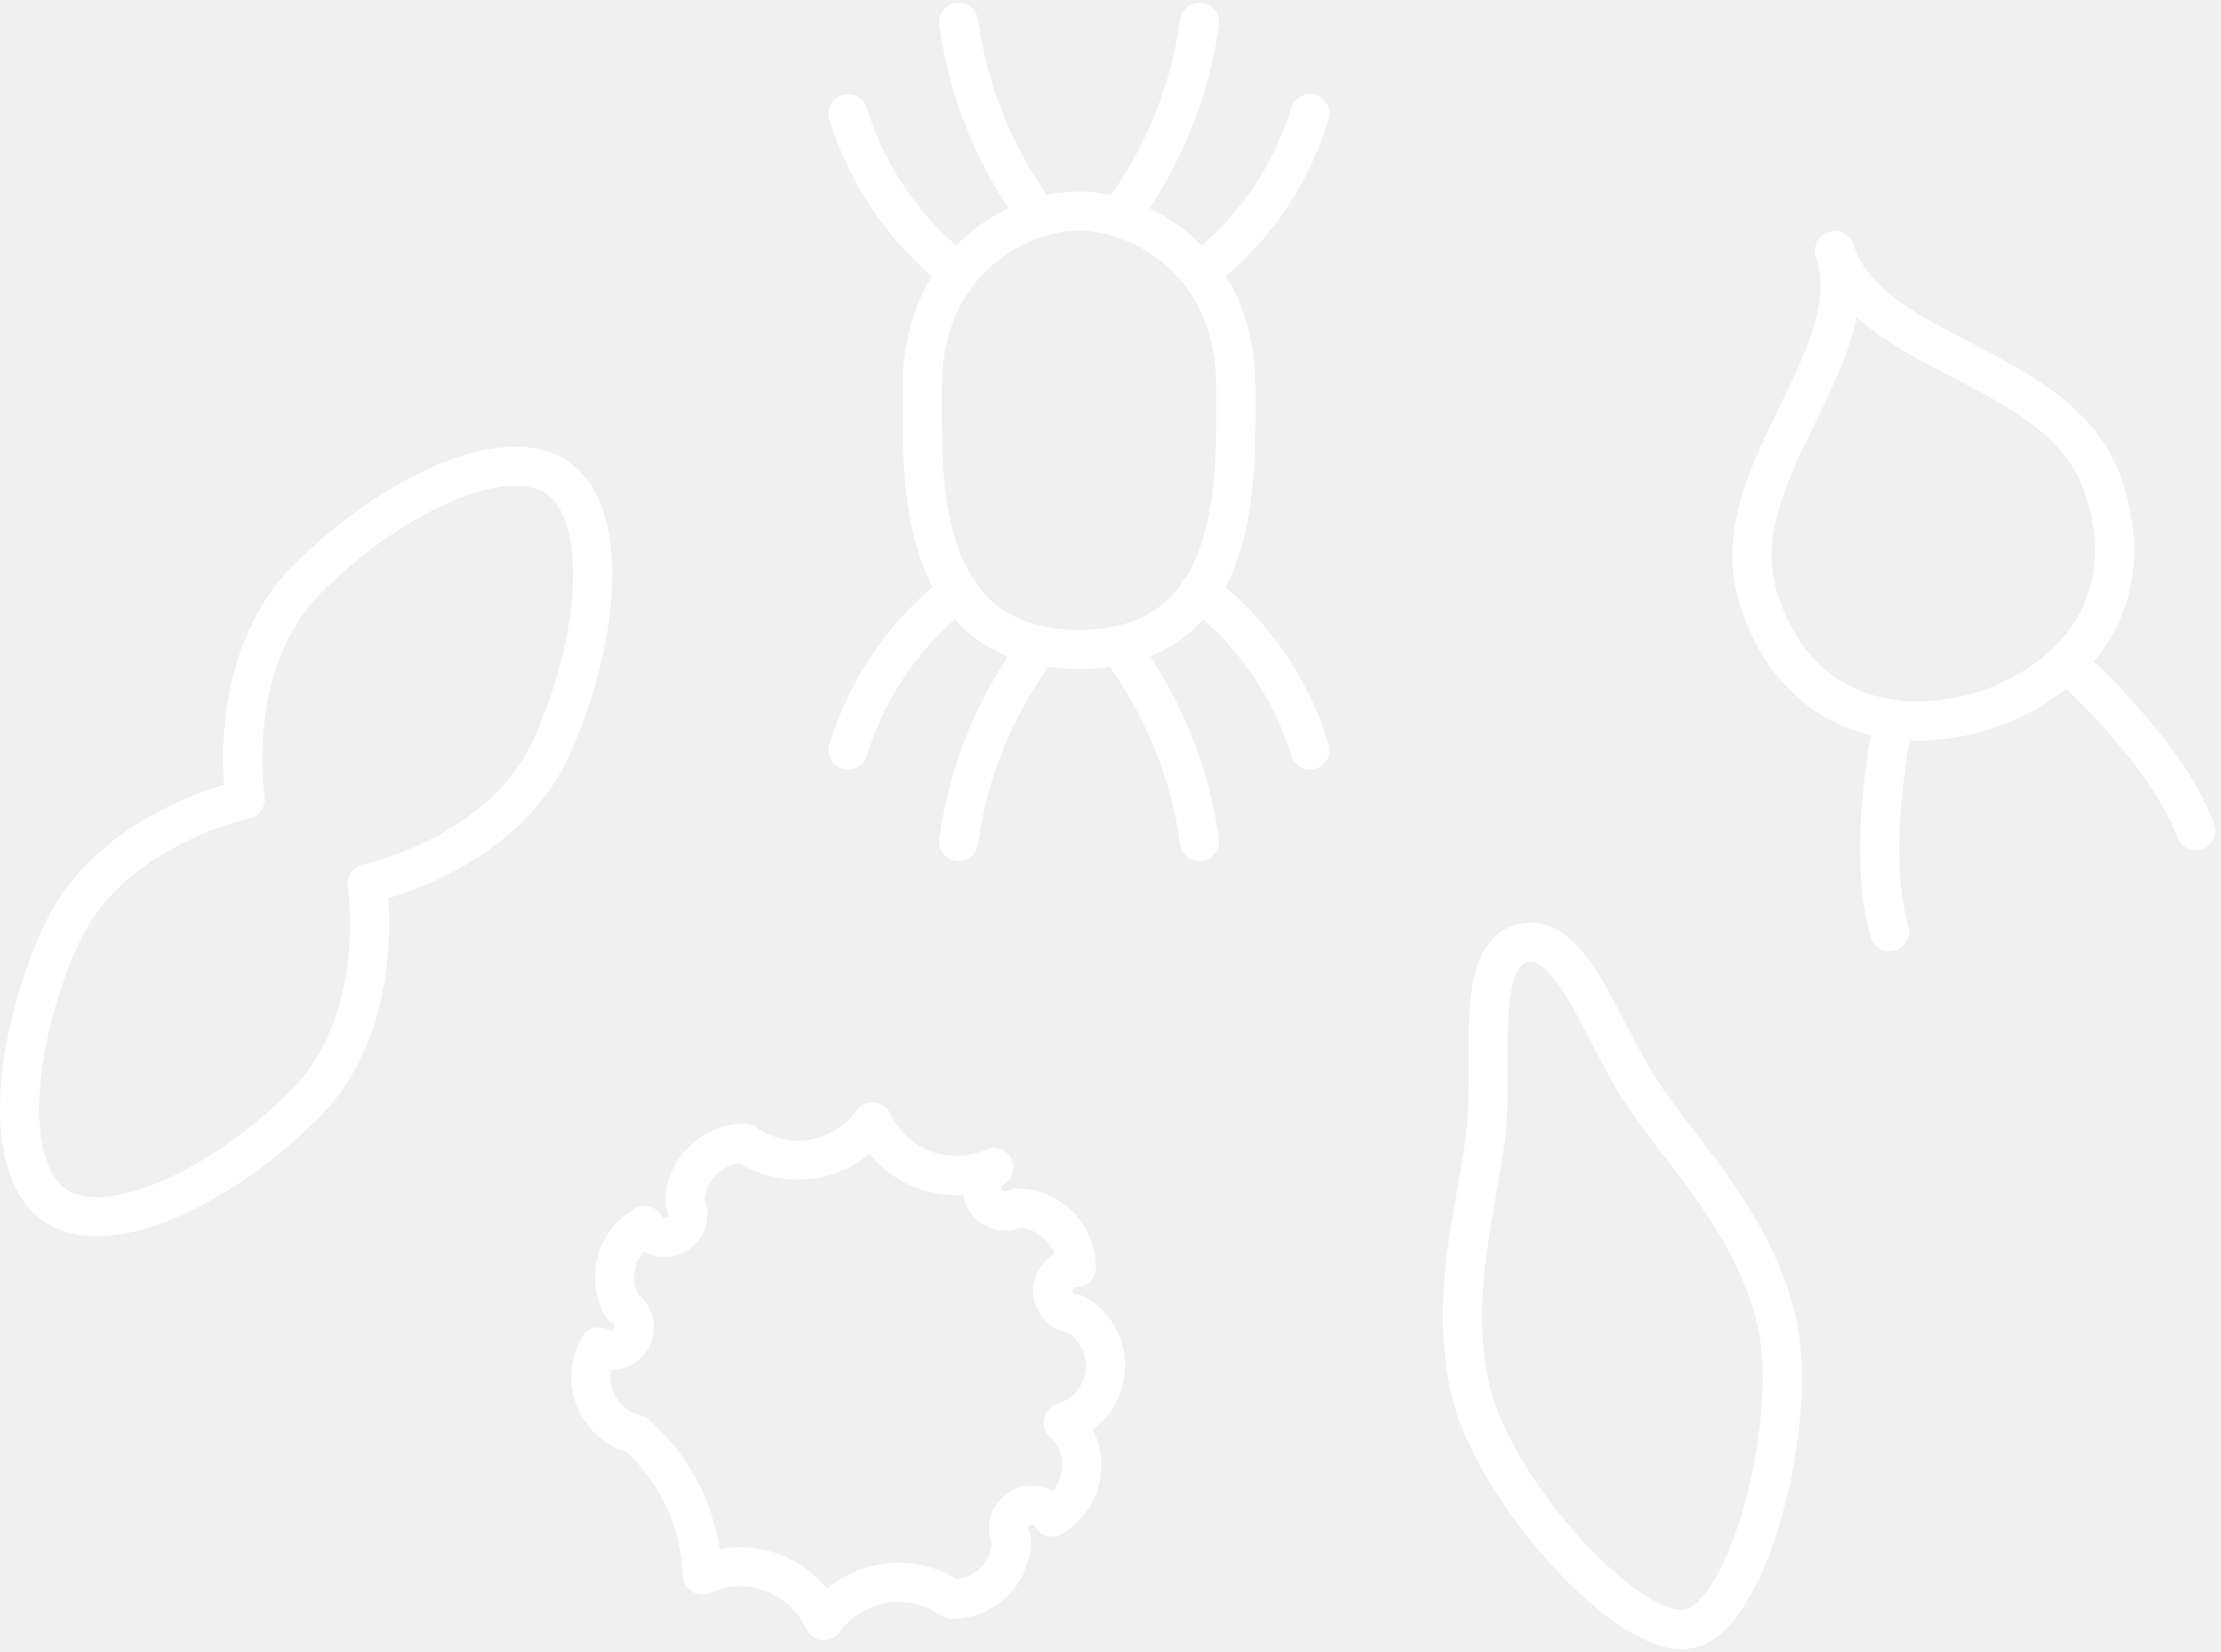
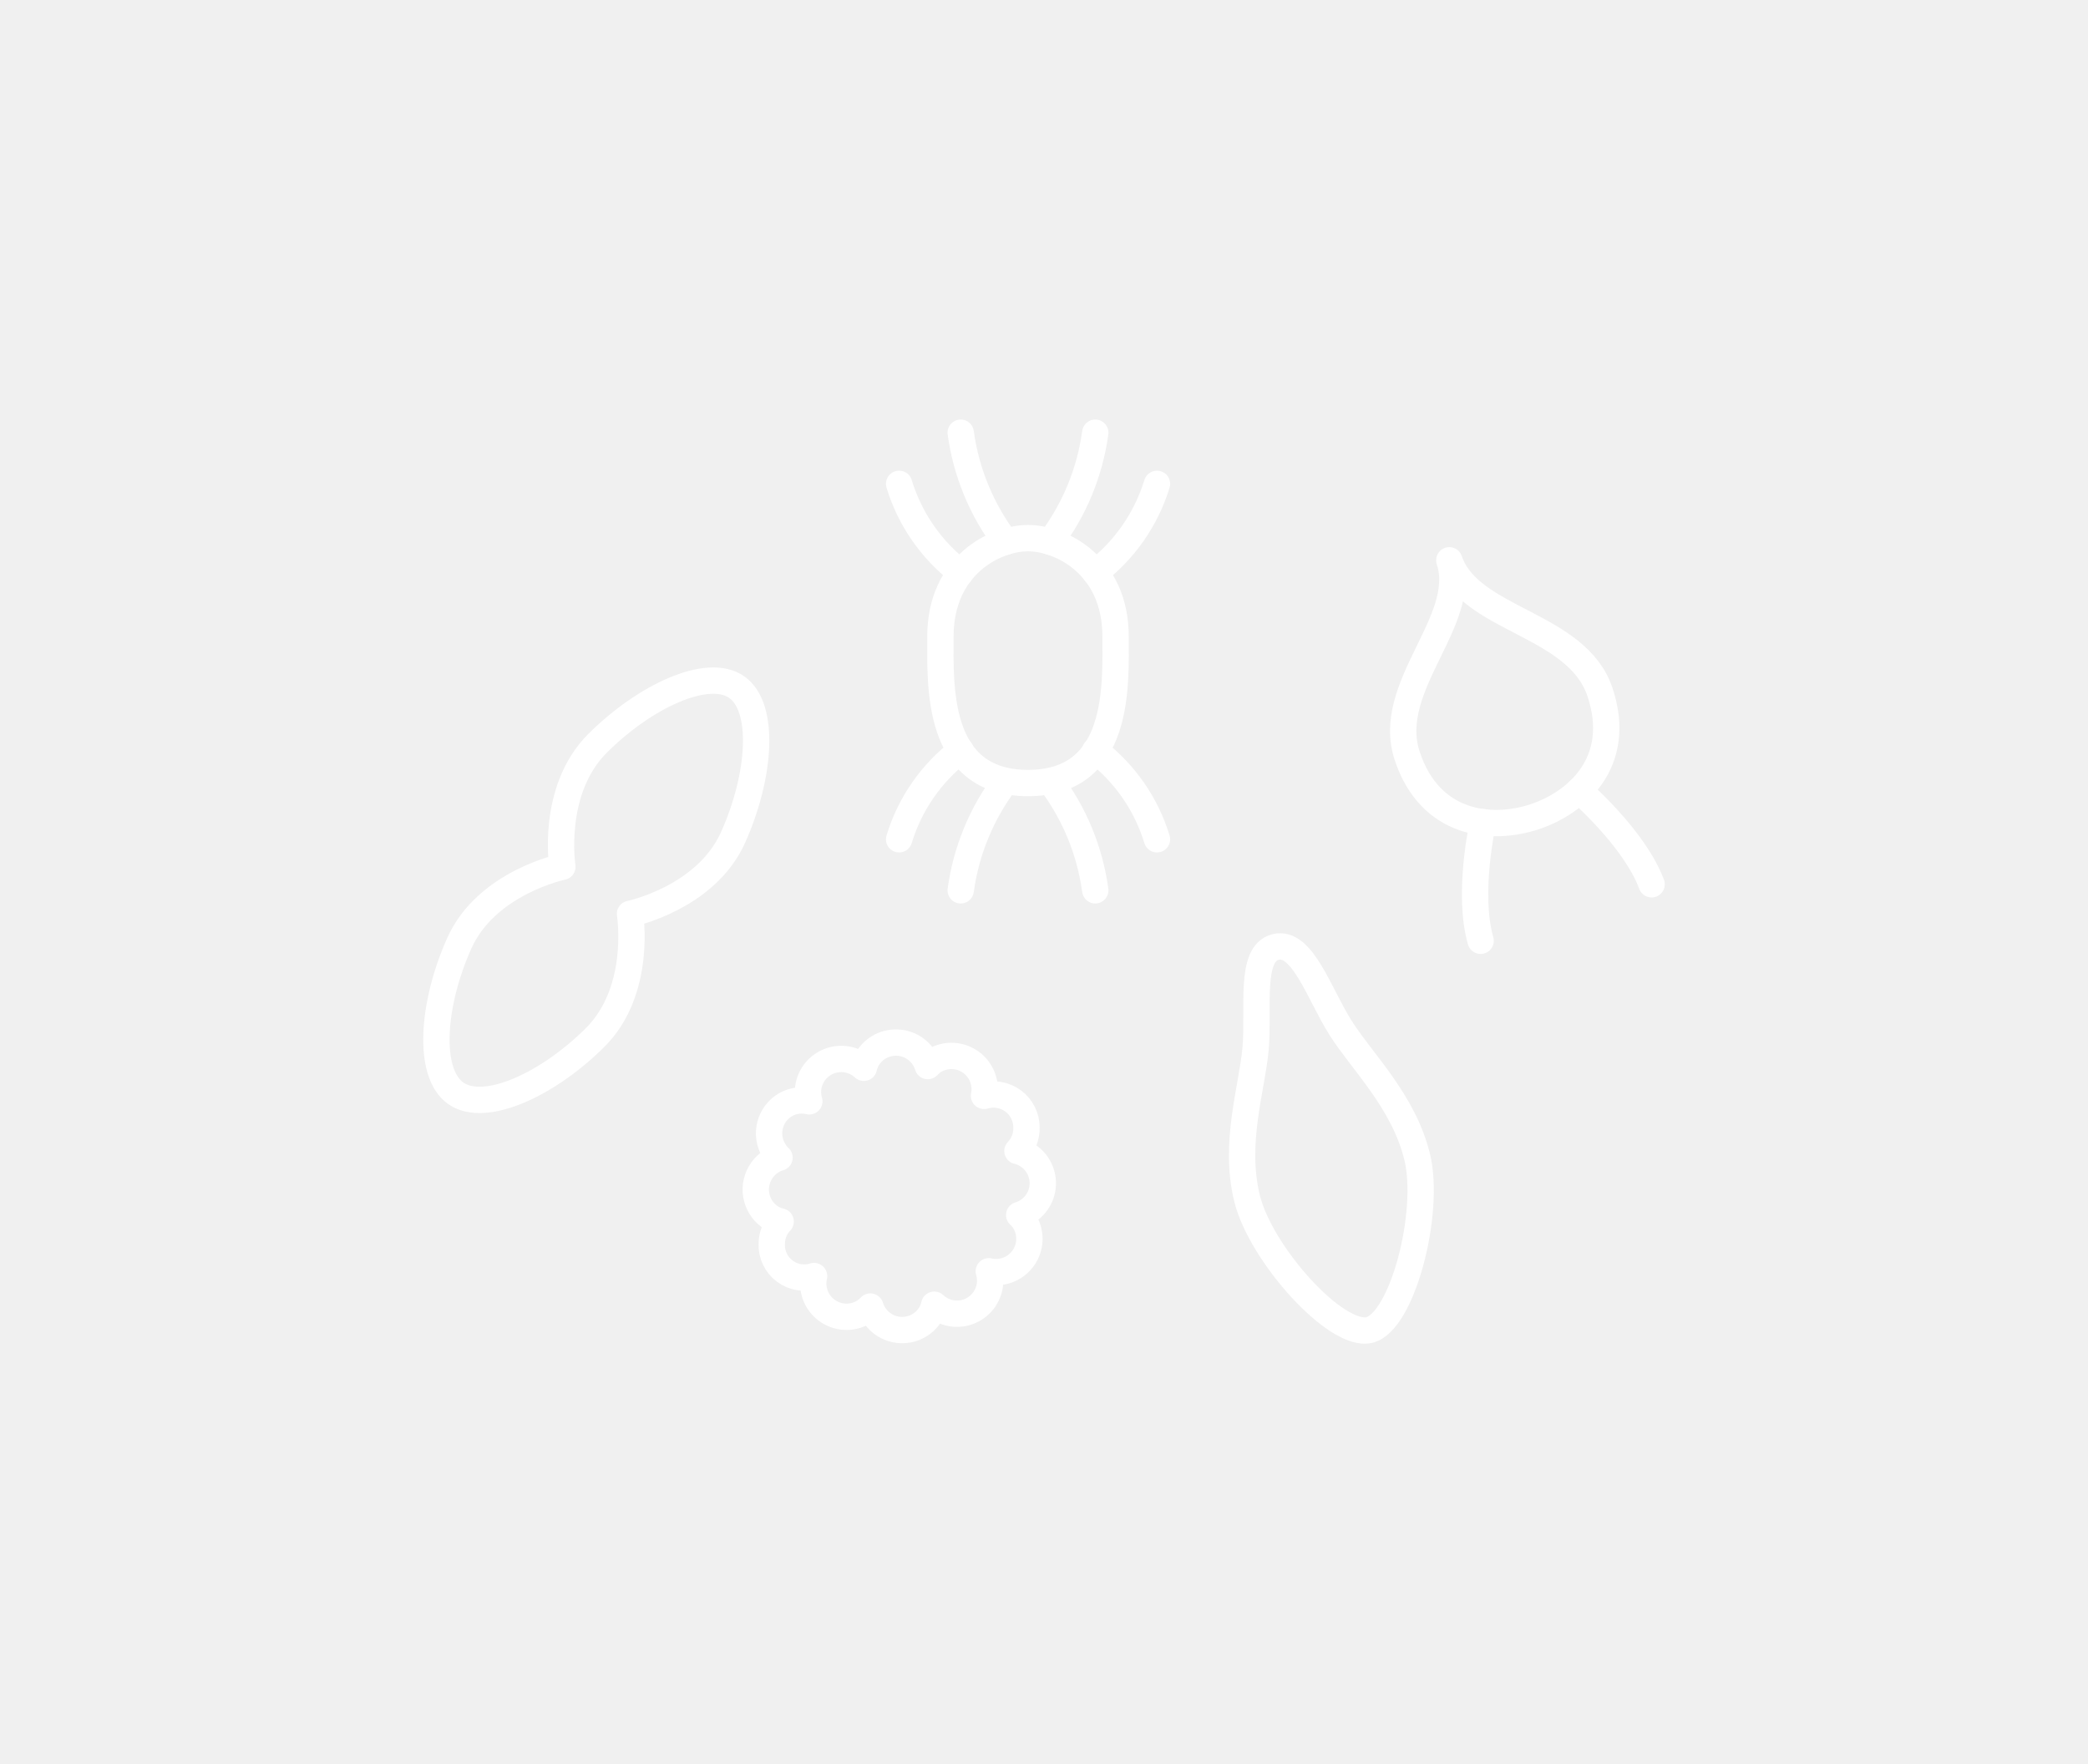
- <svg xmlns="http://www.w3.org/2000/svg" width="99.265" height="73.85" viewBox="0 0 99.265 73.85">
+ <svg xmlns="http://www.w3.org/2000/svg" viewBox="0 0 180 152">
  <defs>
-     <style>
-             .prefix__cls-1{fill:none;stroke:#fff;stroke-linecap:round;stroke-linejoin:round;stroke-width:1.75px}
-         </style>
+     <style>.cls-1,.cls-2{fill:none;}.cls-2{stroke:#fff;stroke-linecap:round;stroke-linejoin:round;stroke-width:2.27px;}</style>
  </defs>
-   <g id="prefix__phytoplankton" transform="translate(-687.34 -803.234)">
-     <path id="prefix__패스_832" d="M743.124 833.849c7.4 0 7.01-7.822 7.01-11.716 0-5.744-4.414-7.886-7.01-7.886s-7.01 2.142-7.01 7.886c0 3.894-.39 11.716 7.01 11.716z" class="prefix__cls-1" data-name="패스 832" transform="translate(-7.557 -1.581)" />
-     <path id="prefix__패스_833" d="M741.645 812.956a18.72 18.72 0 01-3.6-8.727" class="prefix__cls-1" data-name="패스 833" transform="translate(-7.862)" />
-     <path id="prefix__패스_834" d="M746.556 812.956a18.715 18.715 0 003.6-8.727" class="prefix__cls-1" data-name="패스 834" transform="translate(-9.205)" />
-     <path id="prefix__패스_835" d="M737.117 816.185a14.127 14.127 0 01-4.932-7.1" class="prefix__cls-1" data-name="패스 835" transform="translate(-6.938 -.766)" />
-     <path id="prefix__패스_836" d="M750.834 816.185a14.126 14.126 0 004.933-7.1" class="prefix__cls-1" data-name="패스 836" transform="translate(-9.88 -.766)" />
-     <path id="prefix__패스_837" d="M741.645 837.351a18.72 18.72 0 00-3.6 8.727" class="prefix__cls-1" data-name="패스 837" transform="translate(-7.862 -5.226)" />
-     <path id="prefix__패스_838" d="M746.556 837.351a18.715 18.715 0 013.6 8.727" class="prefix__cls-1" data-name="패스 838" transform="translate(-9.205 -5.226)" />
-     <path id="prefix__패스_839" d="M737.117 834.427a14.127 14.127 0 00-4.932 7.1" class="prefix__cls-1" data-name="패스 839" transform="translate(-6.938 -4.765)" />
-     <path id="prefix__패스_840" d="M750.834 834.427a14.126 14.126 0 014.933 7.1" class="prefix__cls-1" data-name="패스 840" transform="translate(-9.88 -4.765)" />
-     <path id="prefix__패스_841" d="M698.3 842.689s-6.07 1.249-8.257 6.128-2.576 10.409-.254 12.013 7.358-.715 11.147-4.487 2.811-9.892 2.811-9.892 6.07-1.249 8.257-6.128 2.576-10.408.254-12.013-7.357.715-11.147 4.487-2.811 9.892-2.811 9.892z" class="prefix__cls-1" data-name="패스 841" transform="translate(0 -3.718)" />
-     <path id="prefix__패스_842" d="M740.2 871.125a1.038 1.038 0 11.027-2.076 2.666 2.666 0 00-2.666-2.666 1.038 1.038 0 11-1.014-1.812 4.117 4.117 0 01-5.426-2.036 4.117 4.117 0 01-5.717.949 2.666 2.666 0 00-2.666 2.666 1.038 1.038 0 11-1.812 1.014 2.667 2.667 0 00-.975 3.643 1.038 1.038 0 11-1.061 1.784 2.666 2.666 0 00.975 3.642 2.6 2.6 0 00.691.266 8.808 8.808 0 012.962 6.286 4.116 4.116 0 015.426 2.037 4.117 4.117 0 015.717-.949 2.666 2.666 0 002.666-2.666 1.038 1.038 0 111.812-1.015 2.665 2.665 0 00.975-3.642 2.6 2.6 0 00-.465-.576 2.658 2.658 0 00.551-4.849z" class="prefix__cls-1" data-name="패스 842" transform="translate(-4.783 -9.143)" />
-     <path id="prefix__패스_843" d="M774.968 883.745c2.648-.647 4.919-9.4 3.831-13.857s-4.391-7.579-6.125-10.3-3.048-7.008-5.192-6.484-1.334 4.932-1.617 8.148-1.774 7.512-.686 11.965 7.141 11.175 9.789 10.528z" class="prefix__cls-1" data-name="패스 843" transform="translate(-12.082 -7.704)" />
-     <g id="prefix__그룹_345" data-name="그룹 345" transform="translate(765.646 814.437)">
-       <path id="prefix__패스_844" d="M790.613 836.879c3.422-1.129 7.087-4.394 5.253-9.954s-10.427-5.729-12.026-10.576c1.6 4.847-5.206 10.1-3.371 15.656s6.723 6.002 10.144 4.874z" class="prefix__cls-1" data-name="패스 844" transform="translate(-780.152 -816.349)" />
-       <path id="prefix__패스_845" d="M787.556 841.235s-1.28 5.7-.189 9.491" class="prefix__cls-1" data-name="패스 845" transform="translate(-781.221 -820.276)" />
-       <path id="prefix__패스_846" d="M796.815 838.219s4.422 3.821 5.8 7.516" class="prefix__cls-1" data-name="패스 846" transform="translate(-782.781 -819.8)" />
-     </g>
+   <g id="Layer_2" data-name="Layer 2">
+     <rect class="cls-1" width="180" height="152" />
+     <path class="cls-2" d="M88.62,67.5c8,0,7.55-8.42,7.55-12.62,0-6.18-4.75-8.49-7.55-8.49s-7.55,2.31-7.55,8.49C81.07,59.08,80.65,67.5,88.62,67.5Z" />
+     <path class="cls-2" d="M86.7,46.7a20.12,20.12,0,0,1-3.88-9.4" />
+     <path class="cls-2" d="M90.54,46.7a20.12,20.12,0,0,0,3.88-9.4" />
+     <path class="cls-2" d="M82.82,49.36a15.21,15.21,0,0,1-5.31-7.65" />
+     <path class="cls-2" d="M94.42,49.36a15.26,15.26,0,0,0,5.32-7.65" />
+     <path class="cls-2" d="M86.7,67.35a20.12,20.12,0,0,0-3.88,9.4" />
+     <path class="cls-2" d="M90.54,67.35a20.12,20.12,0,0,1,3.88,9.4" />
+     <path class="cls-2" d="M82.82,64.7a15.15,15.15,0,0,0-5.31,7.65" />
+     <path class="cls-2" d="M94.42,64.7a15.2,15.2,0,0,1,5.32,7.65" />
+     <path class="cls-2" d="M48.48,74.72s-6.54,1.35-8.89,6.6-2.78,11.21-.28,12.94,7.93-.77,12-4.83,3-10.65,3-10.65,6.54-1.35,8.89-6.6S66,61,63.52,59.24s-7.93.77-12,4.83S48.48,74.72,48.48,74.72Z" />
+     <path class="cls-2" d="M88.46,99.51a2.65,2.65,0,0,0-.75-.29,2.83,2.83,0,0,0,.78-2,2.84,2.84,0,0,0-3.66-2.75A2.87,2.87,0,0,0,80.6,91.4a2.77,2.77,0,0,0-.62.5,2.87,2.87,0,0,0-5.23-.59,3,3,0,0,0-.28.74,2.87,2.87,0,0,0-4.82,2.1,3,3,0,0,0,.12.79,2.81,2.81,0,0,0-2.07.3,2.86,2.86,0,0,0-1,3.92,2.78,2.78,0,0,0,.5.63,2.82,2.82,0,0,0-1.65,1.3,2.87,2.87,0,0,0,1,3.92,3,3,0,0,0,.75.29,2.82,2.82,0,0,0-.77,1.94A2.8,2.8,0,0,0,70.18,110a2.87,2.87,0,0,0,4.23,3.13,2.77,2.77,0,0,0,.62-.5,2.87,2.87,0,0,0,5.23.59,3,3,0,0,0,.28-.75,2.86,2.86,0,0,0,4.82-2.09,2.9,2.9,0,0,0-.12-.79,2.87,2.87,0,0,0,3.12-4.23,2.52,2.52,0,0,0-.5-.62,2.86,2.86,0,0,0,.6-5.22Z" />
+     <path class="cls-2" d="M118.05,114.65c2.85-.7,5.29-10.13,4.12-14.92s-4.73-8.17-6.59-11.1-3.29-7.55-5.6-7-1.43,5.31-1.74,8.77-1.91,8.09-.74,12.89S115.19,115.35,118.05,114.65Z" />
+     <path class="cls-2" d="M132.29,70.41c3.68-1.22,7.63-4.73,5.65-10.72s-11.23-6.17-13-11.39c1.72,5.22-5.61,10.87-3.63,16.86S128.6,71.63,132.29,70.41Z" />
+     <path class="cls-2" d="M127.84,70.87s-1.38,6.14-.2,10.23" />
+     <path class="cls-2" d="M136.13,68.14s4.77,4.11,6.25,8.09" />
  </g>
</svg>
